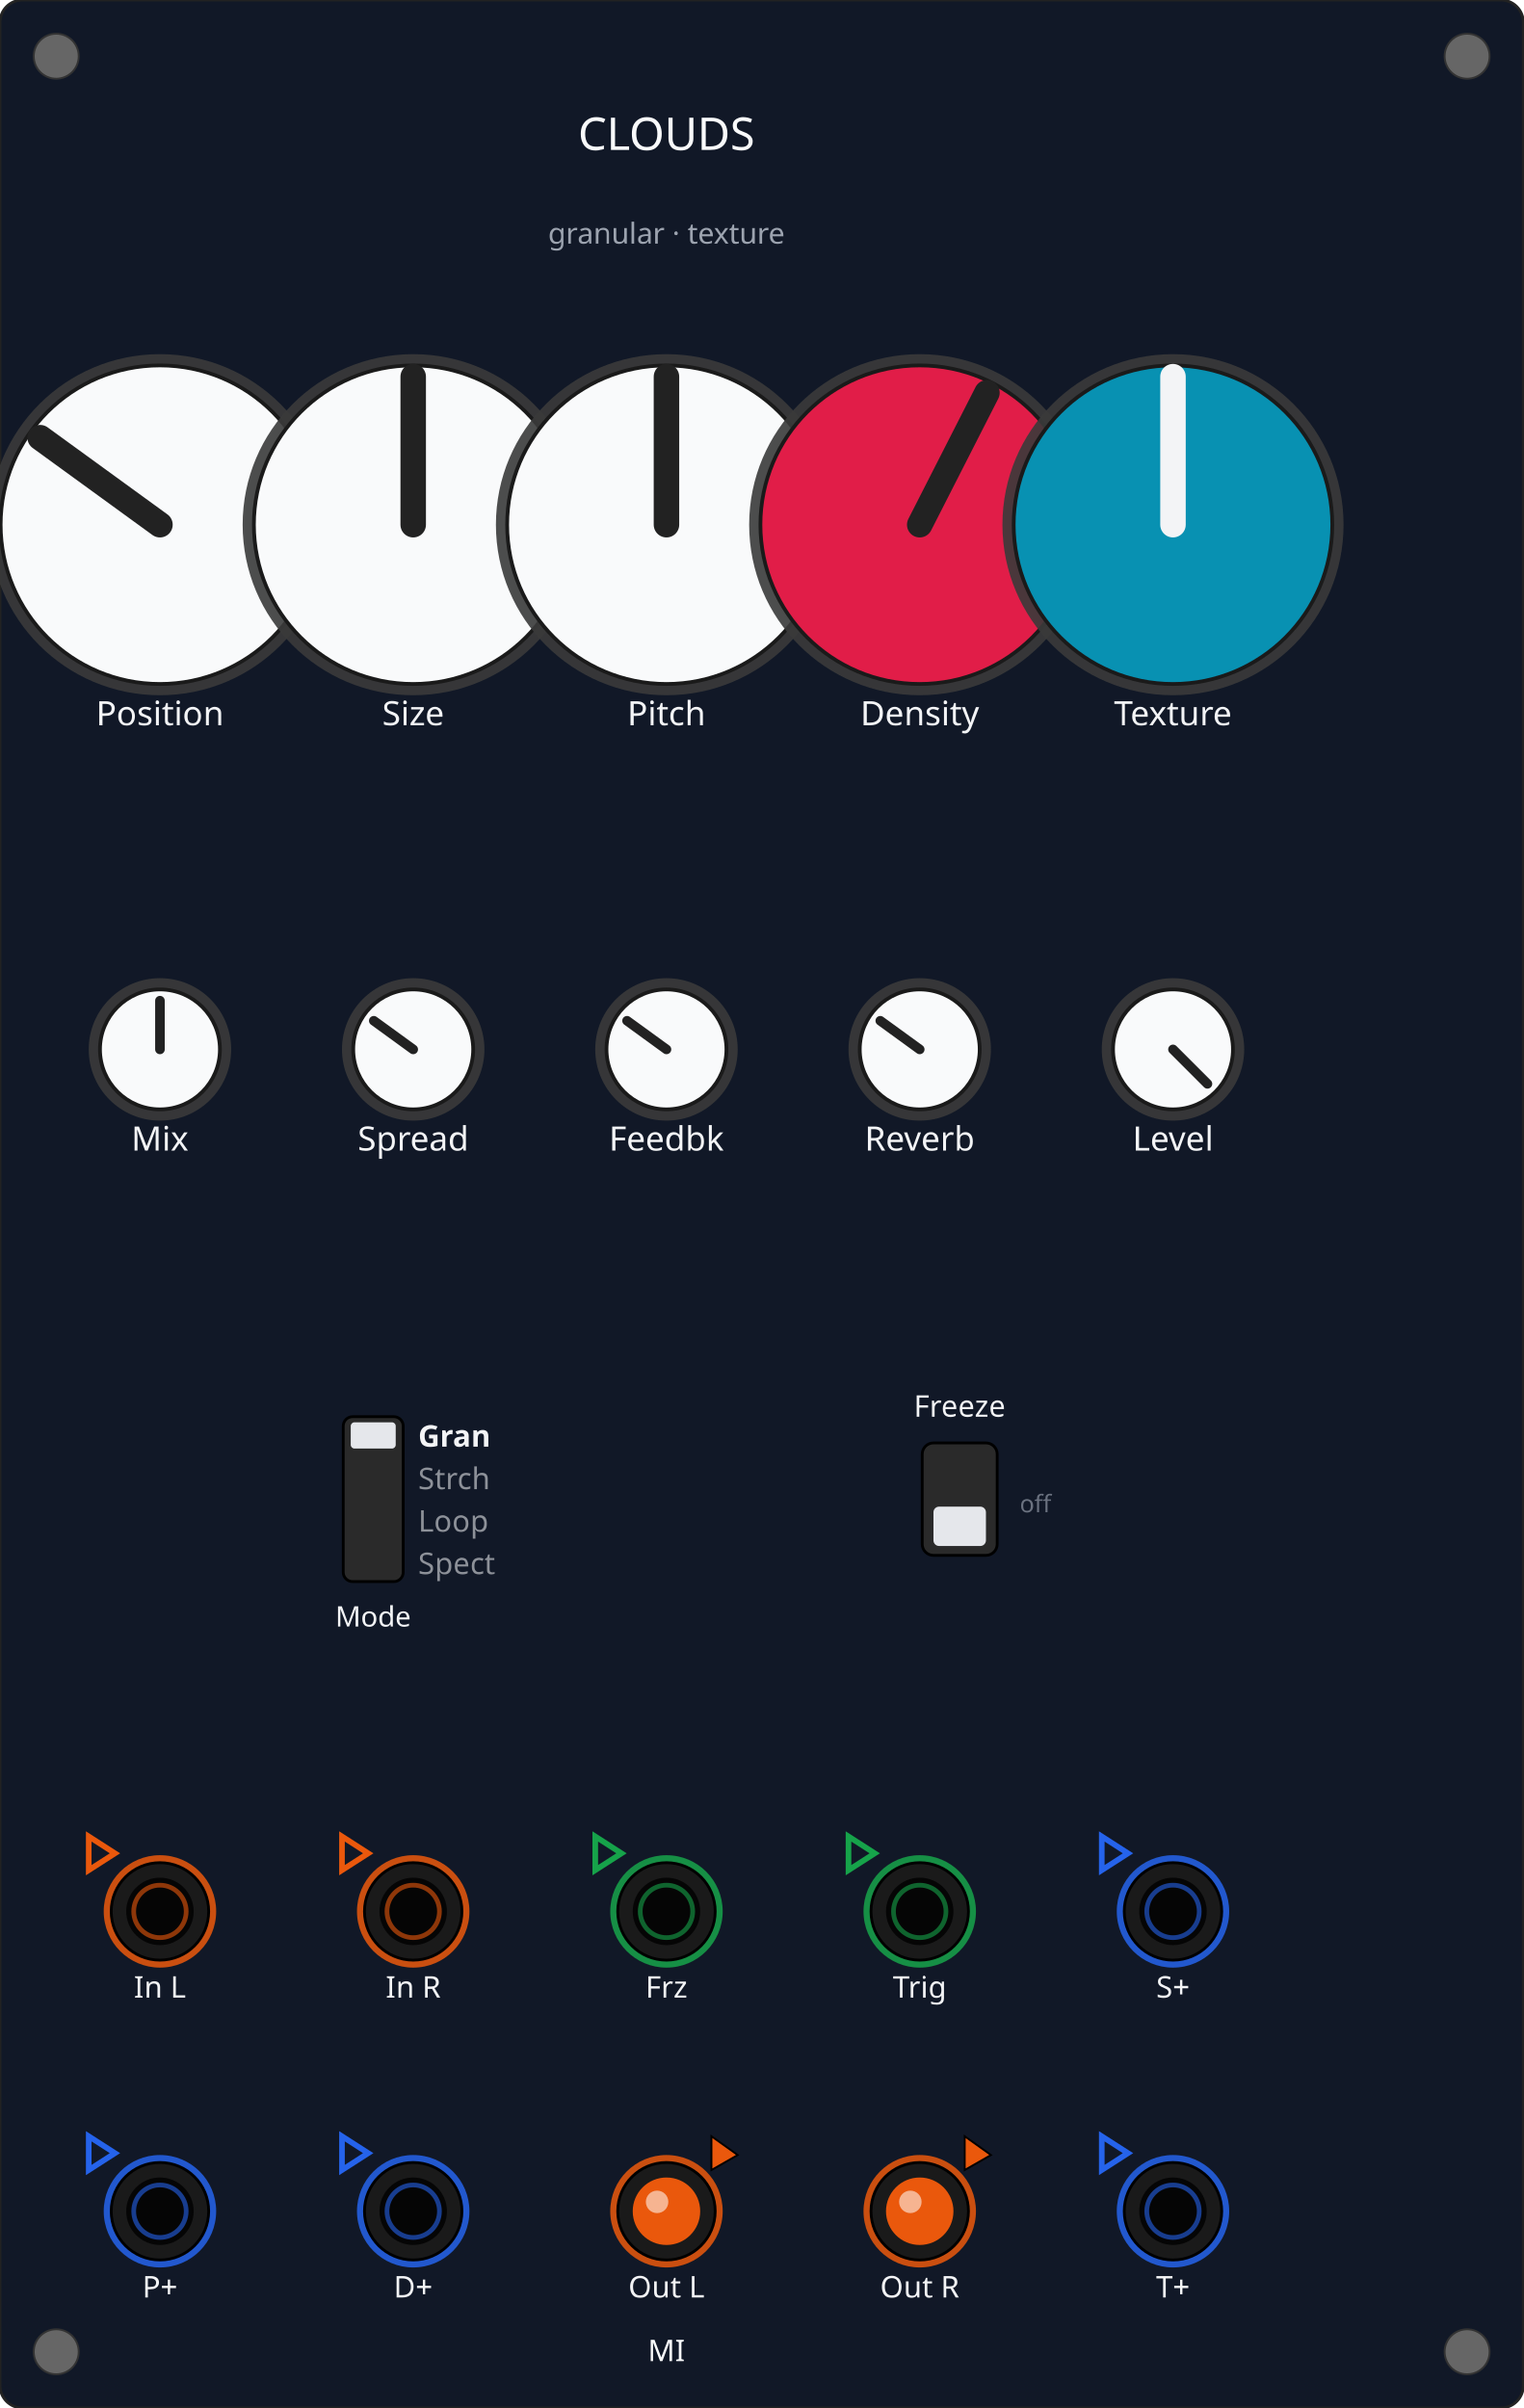
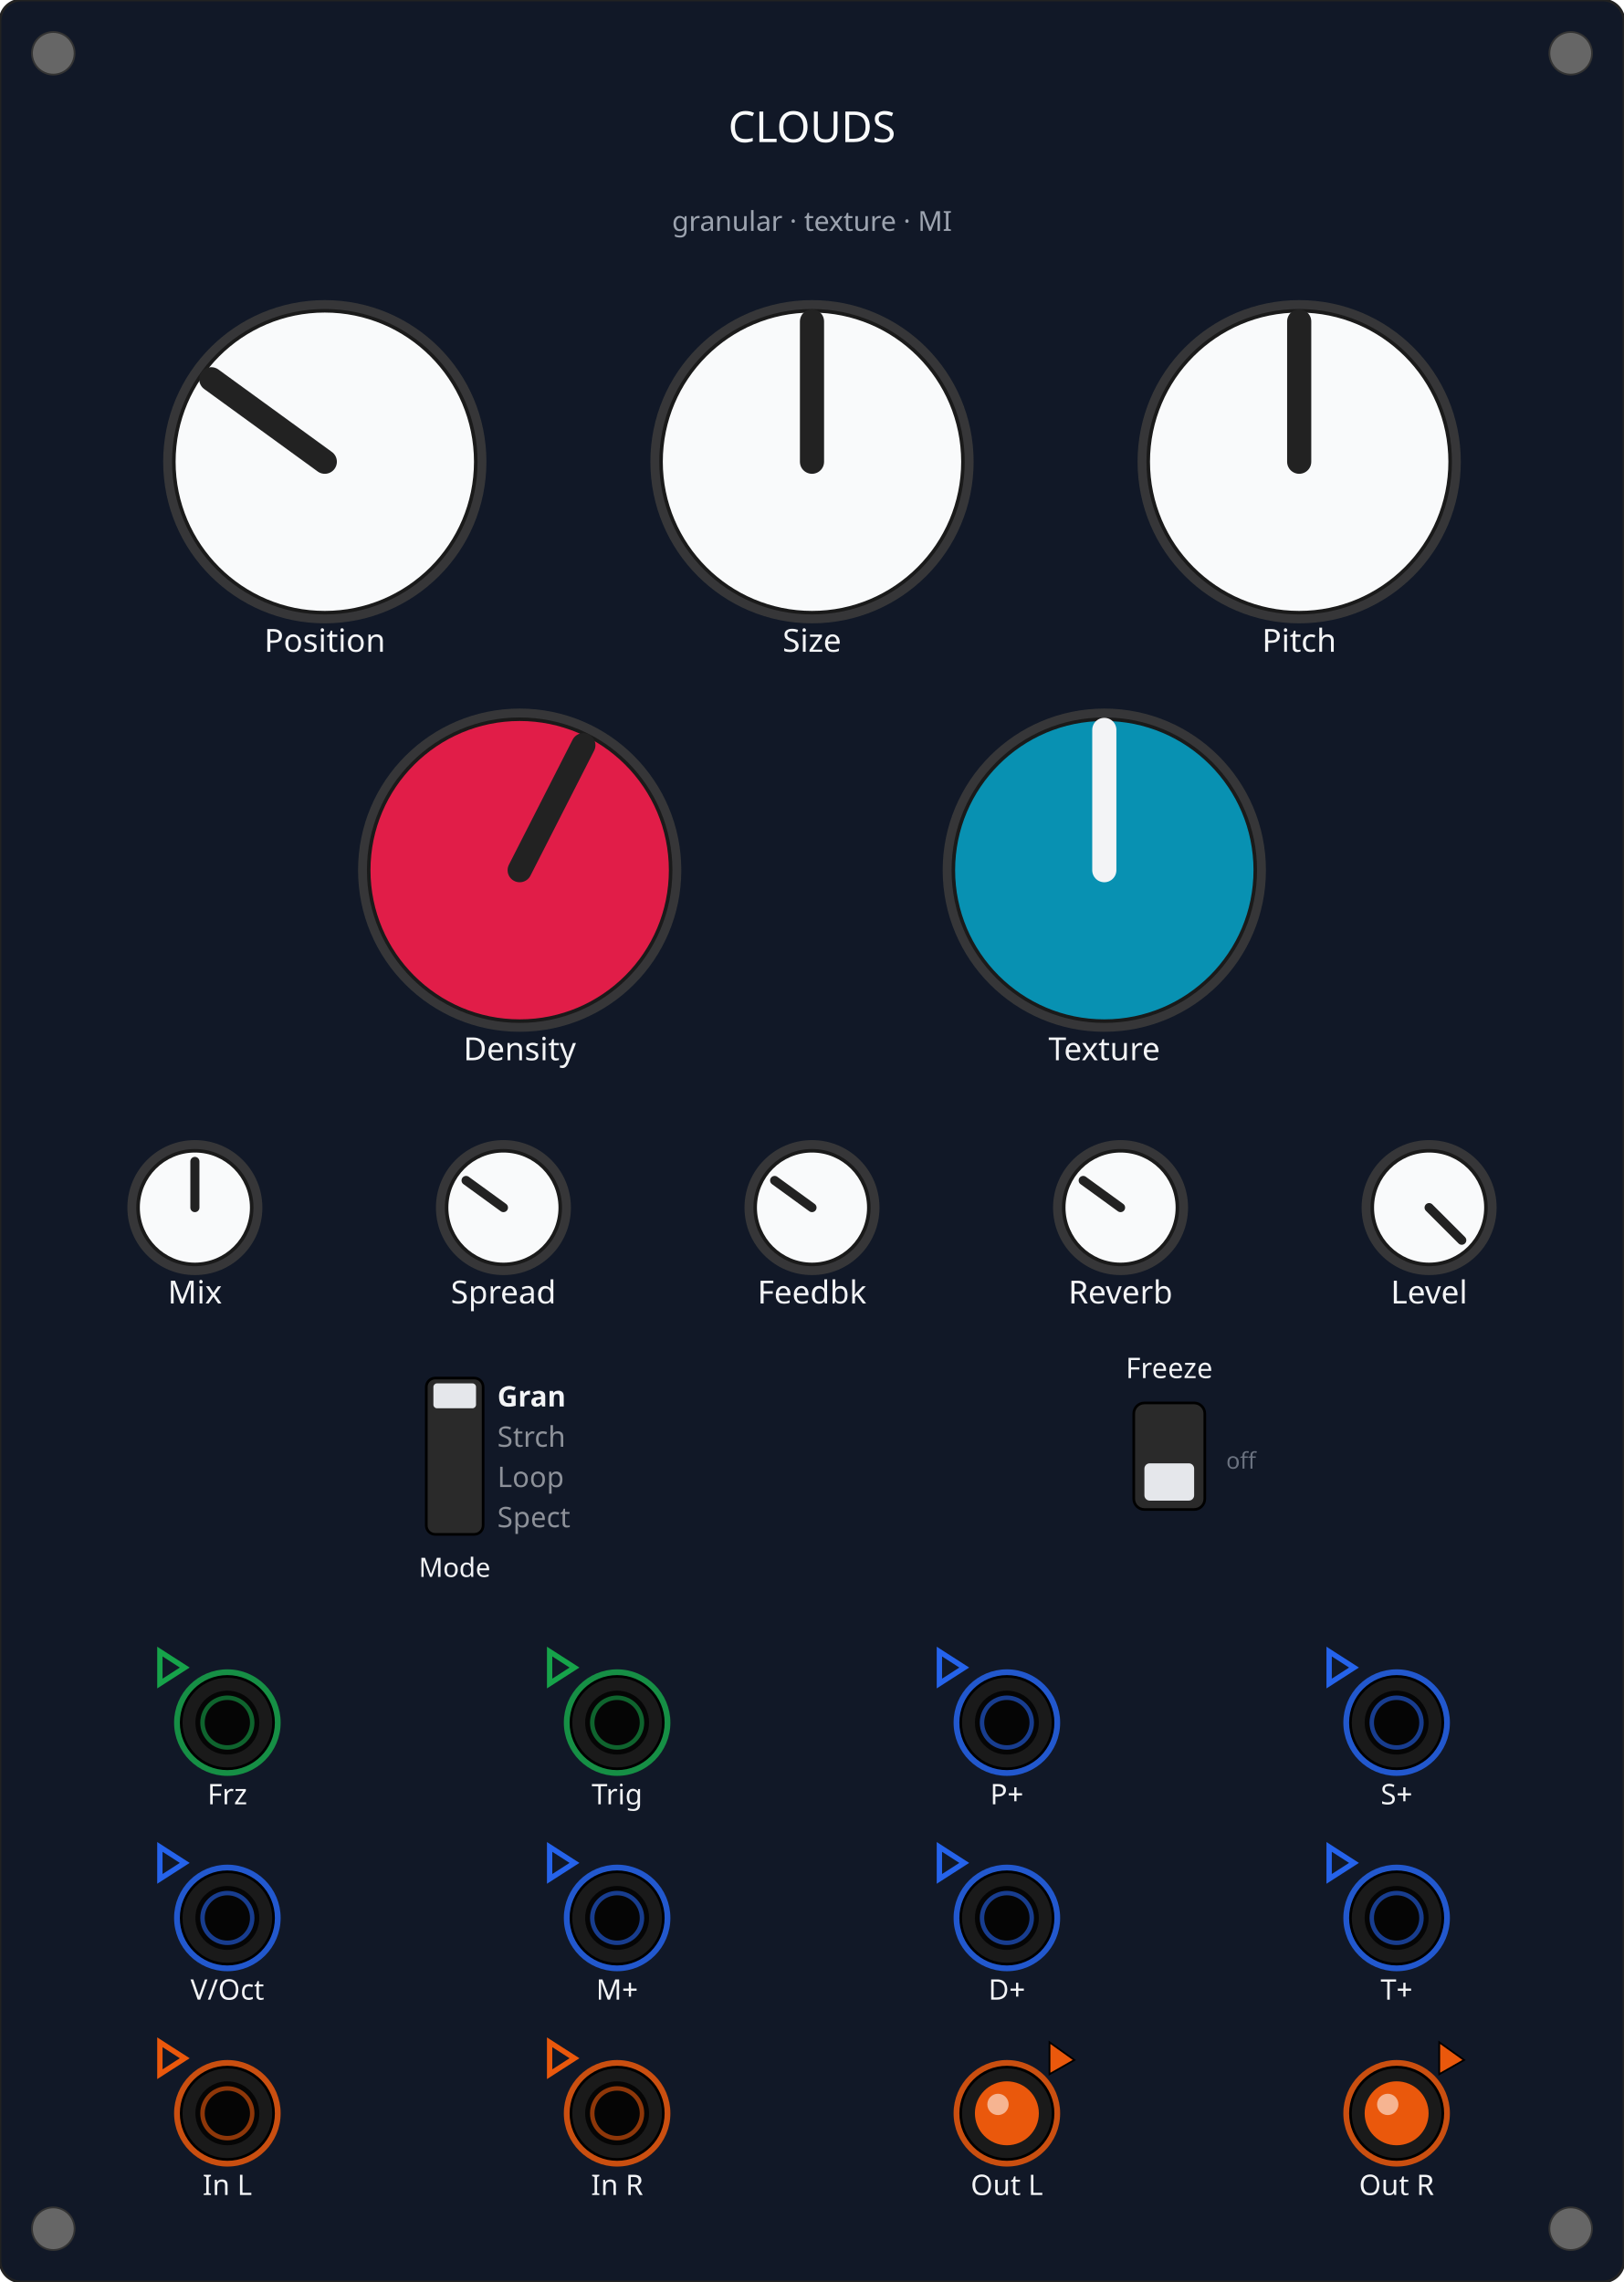
- <svg xmlns="http://www.w3.org/2000/svg" width="325.12" height="514" viewBox="0 0 81.28 128.5" style="display:block;font-family:system-ui, sans-serif;-webkit-tap-highlight-color:transparent">
-   <rect x="0" y="0" width="81.28" height="128.5" rx="1.2" ry="1.2" fill="#111827" stroke="#222" stroke-width="0.15" />
+ <svg xmlns="http://www.w3.org/2000/svg" width="365.76" height="514" viewBox="0 0 91.44 128.5" style="display:block;font-family:system-ui, sans-serif;-webkit-tap-highlight-color:transparent">
+   <rect x="0" y="0" width="91.44" height="128.5" rx="1.2" ry="1.2" fill="#111827" stroke="#222" stroke-width="0.15" />
  <circle cx="3" cy="3" r="1.2" fill="#666" stroke="#333" stroke-width="0.1" />
-   <circle cx="78.28" cy="3" r="1.2" fill="#666" stroke="#333" stroke-width="0.1" />
+   <circle cx="88.44" cy="3" r="1.2" fill="#666" stroke="#333" stroke-width="0.1" />
  <circle cx="3" cy="125.5" r="1.2" fill="#666" stroke="#333" stroke-width="0.1" />
-   <circle cx="78.28" cy="125.5" r="1.2" fill="#666" stroke="#333" stroke-width="0.1" />
-   <text x="35.56" y="8" font-size="2.4" fill="#f9fafb" text-anchor="middle" font-weight="500">CLOUDS</text>
-   <text x="35.56" y="13" font-size="1.54" fill="#9ca3af" text-anchor="middle" font-weight="500">granular · texture</text>
-   <text x="35.56" y="126" font-size="1.6" fill="#f9fafb" text-anchor="middle" font-weight="500">MI</text>
-   <g>
-     <g style="cursor:default">
-       <circle cx="8.534" cy="102" r="3" fill="#ea580c" opacity="0.85" />
-       <circle cx="8.534" cy="102" r="2.6" fill="#1a1a1a" stroke="#000" stroke-width="0.15" />
-       <circle cx="8.534" cy="102" r="1.8" fill="#050505" />
-       <circle cx="8.534" cy="102" r="1.4" fill="none" stroke="#ea580c" stroke-width="0.25" opacity="0.6" />
-       <polygon points="4.734,98 6.134,98.9 4.734,99.8" fill="none" stroke="#ea580c" stroke-width="0.3" />
-       <text x="8.534" y="106.6" font-size="1.6" fill="#f3f4f6" text-anchor="middle" font-weight="500">In L</text>
-     </g>
-   </g>
-   <g>
-     <g style="cursor:default">
-       <circle cx="22.047" cy="102" r="3" fill="#ea580c" opacity="0.85" />
-       <circle cx="22.047" cy="102" r="2.6" fill="#1a1a1a" stroke="#000" stroke-width="0.15" />
-       <circle cx="22.047" cy="102" r="1.8" fill="#050505" />
-       <circle cx="22.047" cy="102" r="1.4" fill="none" stroke="#ea580c" stroke-width="0.25" opacity="0.6" />
-       <polygon points="18.247,98 19.647,98.9 18.247,99.8" fill="none" stroke="#ea580c" stroke-width="0.3" />
-       <text x="22.047" y="106.6" font-size="1.6" fill="#f3f4f6" text-anchor="middle" font-weight="500">In R</text>
-     </g>
-   </g>
-   <g>
-     <g style="cursor:default">
-       <circle cx="35.56" cy="102" r="3" fill="#16a34a" opacity="0.85" />
-       <circle cx="35.56" cy="102" r="2.6" fill="#1a1a1a" stroke="#000" stroke-width="0.15" />
-       <circle cx="35.56" cy="102" r="1.8" fill="#050505" />
-       <circle cx="35.56" cy="102" r="1.4" fill="none" stroke="#16a34a" stroke-width="0.25" opacity="0.6" />
-       <polygon points="31.76,98 33.16,98.9 31.76,99.8" fill="none" stroke="#16a34a" stroke-width="0.3" />
-       <text x="35.56" y="106.6" font-size="1.6" fill="#f3f4f6" text-anchor="middle" font-weight="500">Frz</text>
-     </g>
-   </g>
-   <g>
-     <g style="cursor:default">
-       <circle cx="49.073" cy="102" r="3" fill="#16a34a" opacity="0.85" />
-       <circle cx="49.073" cy="102" r="2.6" fill="#1a1a1a" stroke="#000" stroke-width="0.15" />
-       <circle cx="49.073" cy="102" r="1.8" fill="#050505" />
-       <circle cx="49.073" cy="102" r="1.4" fill="none" stroke="#16a34a" stroke-width="0.25" opacity="0.6" />
-       <polygon points="45.273,98 46.673,98.9 45.273,99.8" fill="none" stroke="#16a34a" stroke-width="0.3" />
-       <text x="49.073" y="106.6" font-size="1.6" fill="#f3f4f6" text-anchor="middle" font-weight="500">Trig</text>
-     </g>
-   </g>
-   <g>
-     <g style="cursor:default">
-       <circle cx="62.586" cy="102" r="3" fill="#2563eb" opacity="0.85" />
-       <circle cx="62.586" cy="102" r="2.6" fill="#1a1a1a" stroke="#000" stroke-width="0.15" />
-       <circle cx="62.586" cy="102" r="1.8" fill="#050505" />
-       <circle cx="62.586" cy="102" r="1.4" fill="none" stroke="#2563eb" stroke-width="0.25" opacity="0.6" />
-       <polygon points="58.786,98 60.186,98.9 58.786,99.8" fill="none" stroke="#2563eb" stroke-width="0.3" />
-       <text x="62.586" y="106.6" font-size="1.6" fill="#f3f4f6" text-anchor="middle" font-weight="500">S+</text>
-     </g>
-   </g>
-   <g>
-     <g style="cursor:default">
-       <circle cx="35.56" cy="118" r="3" fill="#ea580c" opacity="0.85" />
-       <circle cx="35.56" cy="118" r="2.6" fill="#1a1a1a" stroke="#000" stroke-width="0.15" />
-       <circle cx="35.56" cy="118" r="1.8" fill="#ea580c" />
-       <circle cx="35.06" cy="117.5" r="0.6" fill="rgba(255,255,255,0.55)" />
-       <polygon points="37.96,114 39.36,115 37.96,115.8" fill="#ea580c" stroke="#000" stroke-width="0.1" />
-       <text x="35.56" y="122.6" font-size="1.6" fill="#f3f4f6" text-anchor="middle" font-weight="500">Out L</text>
-     </g>
-   </g>
-   <g>
-     <g style="cursor:default">
-       <circle cx="49.073" cy="118" r="3" fill="#ea580c" opacity="0.85" />
-       <circle cx="49.073" cy="118" r="2.6" fill="#1a1a1a" stroke="#000" stroke-width="0.15" />
-       <circle cx="49.073" cy="118" r="1.8" fill="#ea580c" />
-       <circle cx="48.573" cy="117.5" r="0.6" fill="rgba(255,255,255,0.55)" />
-       <polygon points="51.473,114 52.873,115 51.473,115.8" fill="#ea580c" stroke="#000" stroke-width="0.1" />
-       <text x="49.073" y="122.6" font-size="1.6" fill="#f3f4f6" text-anchor="middle" font-weight="500">Out R</text>
-     </g>
-   </g>
-   <g>
-     <g style="cursor:default">
-       <circle cx="8.534" cy="118" r="3" fill="#2563eb" opacity="0.85" />
-       <circle cx="8.534" cy="118" r="2.6" fill="#1a1a1a" stroke="#000" stroke-width="0.15" />
-       <circle cx="8.534" cy="118" r="1.8" fill="#050505" />
-       <circle cx="8.534" cy="118" r="1.4" fill="none" stroke="#2563eb" stroke-width="0.25" opacity="0.6" />
-       <polygon points="4.734,114 6.134,114.9 4.734,115.8" fill="none" stroke="#2563eb" stroke-width="0.3" />
-       <text x="8.534" y="122.6" font-size="1.6" fill="#f3f4f6" text-anchor="middle" font-weight="500">P+</text>
-     </g>
-   </g>
-   <g>
-     <g style="cursor:default">
-       <circle cx="22.047" cy="118" r="3" fill="#2563eb" opacity="0.85" />
-       <circle cx="22.047" cy="118" r="2.6" fill="#1a1a1a" stroke="#000" stroke-width="0.15" />
-       <circle cx="22.047" cy="118" r="1.8" fill="#050505" />
-       <circle cx="22.047" cy="118" r="1.4" fill="none" stroke="#2563eb" stroke-width="0.25" opacity="0.6" />
-       <polygon points="18.247,114 19.647,114.9 18.247,115.8" fill="none" stroke="#2563eb" stroke-width="0.3" />
-       <text x="22.047" y="122.6" font-size="1.6" fill="#f3f4f6" text-anchor="middle" font-weight="500">D+</text>
-     </g>
-   </g>
-   <g>
-     <g style="cursor:default">
-       <circle cx="62.586" cy="118" r="3" fill="#2563eb" opacity="0.85" />
-       <circle cx="62.586" cy="118" r="2.6" fill="#1a1a1a" stroke="#000" stroke-width="0.15" />
-       <circle cx="62.586" cy="118" r="1.8" fill="#050505" />
-       <circle cx="62.586" cy="118" r="1.4" fill="none" stroke="#2563eb" stroke-width="0.25" opacity="0.6" />
-       <polygon points="58.786,114 60.186,114.9 58.786,115.8" fill="none" stroke="#2563eb" stroke-width="0.3" />
-       <text x="62.586" y="122.6" font-size="1.6" fill="#f3f4f6" text-anchor="middle" font-weight="500">T+</text>
-     </g>
-   </g>
-   <g opacity="1">
-     <g style="cursor:default;touch-action:none">
-       <circle cx="8.534" cy="28" r="9.1" fill="#3a3a3a" opacity="0.9" />
-       <circle cx="8.534" cy="28" r="8.5" fill="#f9fafb" stroke="#1a1a1a" stroke-width="0.2" />
-       <line x1="8.534" y1="28" x2="2.143" y2="23.356" stroke="#222" stroke-width="1.36" stroke-linecap="round" />
-       <text x="8.534" y="38.7" font-size="1.8" fill="#f3f4f6" text-anchor="middle" font-weight="500">Position</text>
-     </g>
-   </g>
-   <g opacity="1">
-     <g style="cursor:default;touch-action:none">
-       <circle cx="22.047" cy="28" r="9.1" fill="#3a3a3a" opacity="0.9" />
-       <circle cx="22.047" cy="28" r="8.5" fill="#f9fafb" stroke="#1a1a1a" stroke-width="0.2" />
-       <line x1="22.047" y1="28" x2="22.047" y2="20.1" stroke="#222" stroke-width="1.36" stroke-linecap="round" />
-       <text x="22.047" y="38.7" font-size="1.8" fill="#f3f4f6" text-anchor="middle" font-weight="500">Size</text>
-     </g>
-   </g>
-   <g opacity="1">
-     <g style="cursor:default;touch-action:none">
-       <circle cx="35.56" cy="28" r="9.1" fill="#3a3a3a" opacity="0.9" />
-       <circle cx="35.56" cy="28" r="8.5" fill="#f9fafb" stroke="#1a1a1a" stroke-width="0.2" />
-       <line x1="35.56" y1="28" x2="35.56" y2="20.1" stroke="#222" stroke-width="1.36" stroke-linecap="round" />
-       <text x="35.56" y="38.7" font-size="1.8" fill="#f3f4f6" text-anchor="middle" font-weight="500">Pitch</text>
-     </g>
-   </g>
-   <g opacity="1">
-     <g style="cursor:default;touch-action:none">
-       <circle cx="49.073" cy="28" r="9.1" fill="#3a3a3a" opacity="0.9" />
-       <circle cx="49.073" cy="28" r="8.5" fill="#e11d48" stroke="#1a1a1a" stroke-width="0.2" />
-       <line x1="49.073" y1="28" x2="52.659" y2="20.961" stroke="#222" stroke-width="1.36" stroke-linecap="round" />
-       <text x="49.073" y="38.7" font-size="1.8" fill="#f3f4f6" text-anchor="middle" font-weight="500">Density</text>
-     </g>
-   </g>
-   <g opacity="1">
-     <g style="cursor:default;touch-action:none">
-       <circle cx="62.586" cy="28" r="9.1" fill="#3a3a3a" opacity="0.9" />
-       <circle cx="62.586" cy="28" r="8.5" fill="#0891b2" stroke="#1a1a1a" stroke-width="0.2" />
-       <line x1="62.586" y1="28" x2="62.586" y2="20.1" stroke="#f3f4f6" stroke-width="1.36" stroke-linecap="round" />
-       <text x="62.586" y="38.7" font-size="1.8" fill="#f3f4f6" text-anchor="middle" font-weight="500">Texture</text>
-     </g>
-   </g>
-   <g opacity="1">
-     <g style="cursor:default;touch-action:none">
-       <circle cx="8.534" cy="56" r="3.8" fill="#3a3a3a" opacity="0.9" />
-       <circle cx="8.534" cy="56" r="3.2" fill="#f9fafb" stroke="#1a1a1a" stroke-width="0.2" />
-       <line x1="8.534" y1="56" x2="8.534" y2="53.4" stroke="#222" stroke-width="0.512" stroke-linecap="round" />
-       <text x="8.534" y="61.4" font-size="1.8" fill="#f3f4f6" text-anchor="middle" font-weight="500">Mix</text>
-     </g>
-   </g>
-   <g opacity="1">
-     <g style="cursor:default;touch-action:none">
-       <circle cx="22.047" cy="56" r="3.8" fill="#3a3a3a" opacity="0.9" />
-       <circle cx="22.047" cy="56" r="3.2" fill="#f9fafb" stroke="#1a1a1a" stroke-width="0.2" />
-       <line x1="22.047" y1="56" x2="19.944" y2="54.472" stroke="#222" stroke-width="0.512" stroke-linecap="round" />
-       <text x="22.047" y="61.4" font-size="1.8" fill="#f3f4f6" text-anchor="middle" font-weight="500">Spread</text>
-     </g>
-   </g>
-   <g opacity="1">
-     <g style="cursor:default;touch-action:none">
-       <circle cx="35.56" cy="56" r="3.8" fill="#3a3a3a" opacity="0.9" />
-       <circle cx="35.56" cy="56" r="3.2" fill="#f9fafb" stroke="#1a1a1a" stroke-width="0.2" />
-       <line x1="35.56" y1="56" x2="33.457" y2="54.472" stroke="#222" stroke-width="0.512" stroke-linecap="round" />
-       <text x="35.56" y="61.4" font-size="1.8" fill="#f3f4f6" text-anchor="middle" font-weight="500">Feedbk</text>
-     </g>
-   </g>
-   <g opacity="1">
-     <g style="cursor:default;touch-action:none">
-       <circle cx="49.073" cy="56" r="3.8" fill="#3a3a3a" opacity="0.9" />
-       <circle cx="49.073" cy="56" r="3.2" fill="#f9fafb" stroke="#1a1a1a" stroke-width="0.2" />
-       <line x1="49.073" y1="56" x2="46.969" y2="54.472" stroke="#222" stroke-width="0.512" stroke-linecap="round" />
-       <text x="49.073" y="61.4" font-size="1.8" fill="#f3f4f6" text-anchor="middle" font-weight="500">Reverb</text>
-     </g>
-   </g>
-   <g opacity="1">
-     <g style="cursor:default;touch-action:none">
-       <circle cx="62.586" cy="56" r="3.8" fill="#3a3a3a" opacity="0.9" />
-       <circle cx="62.586" cy="56" r="3.2" fill="#f9fafb" stroke="#1a1a1a" stroke-width="0.2" />
-       <line x1="62.586" y1="56" x2="64.424" y2="57.838" stroke="#222" stroke-width="0.512" stroke-linecap="round" />
-       <text x="62.586" y="61.4" font-size="1.8" fill="#f3f4f6" text-anchor="middle" font-weight="500">Level</text>
-     </g>
-   </g>
-   <g opacity="1">
-     <g style="cursor:default">
-       <rect x="18.314" y="75.6" width="3.2" height="8.8" fill="#2a2a2a" rx="0.5" stroke="#000" stroke-width="0.15" />
-       <rect x="18.714" y="75.9" width="2.4" height="1.4" fill="#e5e7eb" rx="0.2" />
-       <text x="22.314" y="77.2" font-size="1.6" fill="#f3f4f6" opacity="1" font-weight="700">Gran</text>
-       <text x="22.314" y="79.467" font-size="1.6" fill="#f3f4f6" opacity="0.55" font-weight="400">Strch</text>
-       <text x="22.314" y="81.733" font-size="1.6" fill="#f3f4f6" opacity="0.55" font-weight="400">Loop</text>
-       <text x="22.314" y="84" font-size="1.6" fill="#f3f4f6" opacity="0.55" font-weight="400">Spect</text>
-       <text x="19.914" y="86.8" font-size="1.5" fill="#f3f4f6" text-anchor="middle">Mode</text>
-     </g>
-   </g>
-   <g opacity="1">
-     <g style="cursor:default">
-       <text x="51.206" y="75.6" font-size="1.6" fill="#f3f4f6" text-anchor="middle">Freeze</text>
-       <rect x="49.206" y="77" width="4" height="6" fill="#2a2a2a" rx="0.6" stroke="#000" stroke-width="0.15" />
-       <rect x="49.806" y="80.4" width="2.8" height="2.1" fill="#e5e7eb" rx="0.3" />
-       <text x="54.406" y="80.7" font-size="1.3" fill="#6b7280">off</text>
+   <circle cx="88.44" cy="125.5" r="1.2" fill="#666" stroke="#333" stroke-width="0.1" />
+   <text x="45.72" y="8" font-size="2.4" fill="#f9fafb" text-anchor="middle" font-weight="500">CLOUDS</text>
+   <text x="45.72" y="13" font-size="1.54" fill="#9ca3af" text-anchor="middle" font-weight="500">granular · texture · MI</text>
+   <g>
+     <g style="cursor:default">
+       <circle cx="12.802" cy="97" r="3" fill="#16a34a" opacity="0.85" />
+       <circle cx="12.802" cy="97" r="2.6" fill="#1a1a1a" stroke="#000" stroke-width="0.15" />
+       <circle cx="12.802" cy="97" r="1.8" fill="#050505" />
+       <circle cx="12.802" cy="97" r="1.4" fill="none" stroke="#16a34a" stroke-width="0.25" opacity="0.6" />
+       <polygon points="9.002,93 10.402,93.9 9.002,94.8" fill="none" stroke="#16a34a" stroke-width="0.3" />
+       <text x="12.802" y="101.6" font-size="1.6" fill="#f3f4f6" text-anchor="middle" font-weight="500">Frz</text>
+     </g>
+   </g>
+   <g>
+     <g style="cursor:default">
+       <circle cx="34.747" cy="97" r="3" fill="#16a34a" opacity="0.85" />
+       <circle cx="34.747" cy="97" r="2.6" fill="#1a1a1a" stroke="#000" stroke-width="0.15" />
+       <circle cx="34.747" cy="97" r="1.8" fill="#050505" />
+       <circle cx="34.747" cy="97" r="1.4" fill="none" stroke="#16a34a" stroke-width="0.25" opacity="0.6" />
+       <polygon points="30.947,93 32.347,93.9 30.947,94.8" fill="none" stroke="#16a34a" stroke-width="0.3" />
+       <text x="34.747" y="101.6" font-size="1.6" fill="#f3f4f6" text-anchor="middle" font-weight="500">Trig</text>
+     </g>
+   </g>
+   <g>
+     <g style="cursor:default">
+       <circle cx="56.693" cy="97" r="3" fill="#2563eb" opacity="0.85" />
+       <circle cx="56.693" cy="97" r="2.6" fill="#1a1a1a" stroke="#000" stroke-width="0.15" />
+       <circle cx="56.693" cy="97" r="1.8" fill="#050505" />
+       <circle cx="56.693" cy="97" r="1.4" fill="none" stroke="#2563eb" stroke-width="0.25" opacity="0.6" />
+       <polygon points="52.893,93 54.293,93.9 52.893,94.8" fill="none" stroke="#2563eb" stroke-width="0.3" />
+       <text x="56.693" y="101.6" font-size="1.6" fill="#f3f4f6" text-anchor="middle" font-weight="500">P+</text>
+     </g>
+   </g>
+   <g>
+     <g style="cursor:default">
+       <circle cx="78.638" cy="97" r="3" fill="#2563eb" opacity="0.85" />
+       <circle cx="78.638" cy="97" r="2.6" fill="#1a1a1a" stroke="#000" stroke-width="0.15" />
+       <circle cx="78.638" cy="97" r="1.8" fill="#050505" />
+       <circle cx="78.638" cy="97" r="1.4" fill="none" stroke="#2563eb" stroke-width="0.25" opacity="0.6" />
+       <polygon points="74.838,93 76.238,93.9 74.838,94.8" fill="none" stroke="#2563eb" stroke-width="0.3" />
+       <text x="78.638" y="101.6" font-size="1.6" fill="#f3f4f6" text-anchor="middle" font-weight="500">S+</text>
+     </g>
+   </g>
+   <g>
+     <g style="cursor:default">
+       <circle cx="12.802" cy="108" r="3" fill="#2563eb" opacity="0.85" />
+       <circle cx="12.802" cy="108" r="2.6" fill="#1a1a1a" stroke="#000" stroke-width="0.15" />
+       <circle cx="12.802" cy="108" r="1.8" fill="#050505" />
+       <circle cx="12.802" cy="108" r="1.4" fill="none" stroke="#2563eb" stroke-width="0.25" opacity="0.6" />
+       <polygon points="9.002,104 10.402,104.9 9.002,105.8" fill="none" stroke="#2563eb" stroke-width="0.3" />
+       <text x="12.802" y="112.6" font-size="1.6" fill="#f3f4f6" text-anchor="middle" font-weight="500">V/Oct</text>
+     </g>
+   </g>
+   <g>
+     <g style="cursor:default">
+       <circle cx="34.747" cy="108" r="3" fill="#2563eb" opacity="0.85" />
+       <circle cx="34.747" cy="108" r="2.6" fill="#1a1a1a" stroke="#000" stroke-width="0.15" />
+       <circle cx="34.747" cy="108" r="1.8" fill="#050505" />
+       <circle cx="34.747" cy="108" r="1.4" fill="none" stroke="#2563eb" stroke-width="0.25" opacity="0.6" />
+       <polygon points="30.947,104 32.347,104.9 30.947,105.8" fill="none" stroke="#2563eb" stroke-width="0.3" />
+       <text x="34.747" y="112.6" font-size="1.6" fill="#f3f4f6" text-anchor="middle" font-weight="500">M+</text>
+     </g>
+   </g>
+   <g>
+     <g style="cursor:default">
+       <circle cx="56.693" cy="108" r="3" fill="#2563eb" opacity="0.85" />
+       <circle cx="56.693" cy="108" r="2.6" fill="#1a1a1a" stroke="#000" stroke-width="0.15" />
+       <circle cx="56.693" cy="108" r="1.8" fill="#050505" />
+       <circle cx="56.693" cy="108" r="1.4" fill="none" stroke="#2563eb" stroke-width="0.25" opacity="0.6" />
+       <polygon points="52.893,104 54.293,104.9 52.893,105.8" fill="none" stroke="#2563eb" stroke-width="0.3" />
+       <text x="56.693" y="112.6" font-size="1.6" fill="#f3f4f6" text-anchor="middle" font-weight="500">D+</text>
+     </g>
+   </g>
+   <g>
+     <g style="cursor:default">
+       <circle cx="78.638" cy="108" r="3" fill="#2563eb" opacity="0.85" />
+       <circle cx="78.638" cy="108" r="2.6" fill="#1a1a1a" stroke="#000" stroke-width="0.15" />
+       <circle cx="78.638" cy="108" r="1.8" fill="#050505" />
+       <circle cx="78.638" cy="108" r="1.4" fill="none" stroke="#2563eb" stroke-width="0.25" opacity="0.6" />
+       <polygon points="74.838,104 76.238,104.9 74.838,105.8" fill="none" stroke="#2563eb" stroke-width="0.3" />
+       <text x="78.638" y="112.6" font-size="1.6" fill="#f3f4f6" text-anchor="middle" font-weight="500">T+</text>
+     </g>
+   </g>
+   <g>
+     <g style="cursor:default">
+       <circle cx="12.802" cy="119" r="3" fill="#ea580c" opacity="0.85" />
+       <circle cx="12.802" cy="119" r="2.6" fill="#1a1a1a" stroke="#000" stroke-width="0.15" />
+       <circle cx="12.802" cy="119" r="1.8" fill="#050505" />
+       <circle cx="12.802" cy="119" r="1.4" fill="none" stroke="#ea580c" stroke-width="0.25" opacity="0.6" />
+       <polygon points="9.002,115 10.402,115.9 9.002,116.8" fill="none" stroke="#ea580c" stroke-width="0.3" />
+       <text x="12.802" y="123.6" font-size="1.6" fill="#f3f4f6" text-anchor="middle" font-weight="500">In L</text>
+     </g>
+   </g>
+   <g>
+     <g style="cursor:default">
+       <circle cx="34.747" cy="119" r="3" fill="#ea580c" opacity="0.85" />
+       <circle cx="34.747" cy="119" r="2.6" fill="#1a1a1a" stroke="#000" stroke-width="0.15" />
+       <circle cx="34.747" cy="119" r="1.8" fill="#050505" />
+       <circle cx="34.747" cy="119" r="1.4" fill="none" stroke="#ea580c" stroke-width="0.25" opacity="0.6" />
+       <polygon points="30.947,115 32.347,115.9 30.947,116.8" fill="none" stroke="#ea580c" stroke-width="0.3" />
+       <text x="34.747" y="123.6" font-size="1.6" fill="#f3f4f6" text-anchor="middle" font-weight="500">In R</text>
+     </g>
+   </g>
+   <g>
+     <g style="cursor:default">
+       <circle cx="56.693" cy="119" r="3" fill="#ea580c" opacity="0.85" />
+       <circle cx="56.693" cy="119" r="2.6" fill="#1a1a1a" stroke="#000" stroke-width="0.15" />
+       <circle cx="56.693" cy="119" r="1.8" fill="#ea580c" />
+       <circle cx="56.193" cy="118.5" r="0.6" fill="rgba(255,255,255,0.55)" />
+       <polygon points="59.093,115 60.493,116 59.093,116.8" fill="#ea580c" stroke="#000" stroke-width="0.1" />
+       <text x="56.693" y="123.6" font-size="1.6" fill="#f3f4f6" text-anchor="middle" font-weight="500">Out L</text>
+     </g>
+   </g>
+   <g>
+     <g style="cursor:default">
+       <circle cx="78.638" cy="119" r="3" fill="#ea580c" opacity="0.85" />
+       <circle cx="78.638" cy="119" r="2.6" fill="#1a1a1a" stroke="#000" stroke-width="0.15" />
+       <circle cx="78.638" cy="119" r="1.8" fill="#ea580c" />
+       <circle cx="78.138" cy="118.5" r="0.6" fill="rgba(255,255,255,0.55)" />
+       <polygon points="81.038,115 82.438,116 81.038,116.8" fill="#ea580c" stroke="#000" stroke-width="0.1" />
+       <text x="78.638" y="123.6" font-size="1.6" fill="#f3f4f6" text-anchor="middle" font-weight="500">Out R</text>
+     </g>
+   </g>
+   <g opacity="1">
+     <g style="cursor:default;touch-action:none">
+       <circle cx="18.288" cy="26" r="9.1" fill="#3a3a3a" opacity="0.9" />
+       <circle cx="18.288" cy="26" r="8.5" fill="#f9fafb" stroke="#1a1a1a" stroke-width="0.2" />
+       <line x1="18.288" y1="26" x2="11.897" y2="21.356" stroke="#222" stroke-width="1.36" stroke-linecap="round" />
+       <text x="18.288" y="36.7" font-size="1.8" fill="#f3f4f6" text-anchor="middle" font-weight="500">Position</text>
+     </g>
+   </g>
+   <g opacity="1">
+     <g style="cursor:default;touch-action:none">
+       <circle cx="45.72" cy="26" r="9.1" fill="#3a3a3a" opacity="0.9" />
+       <circle cx="45.72" cy="26" r="8.5" fill="#f9fafb" stroke="#1a1a1a" stroke-width="0.2" />
+       <line x1="45.72" y1="26" x2="45.72" y2="18.1" stroke="#222" stroke-width="1.36" stroke-linecap="round" />
+       <text x="45.72" y="36.7" font-size="1.8" fill="#f3f4f6" text-anchor="middle" font-weight="500">Size</text>
+     </g>
+   </g>
+   <g opacity="1">
+     <g style="cursor:default;touch-action:none">
+       <circle cx="73.152" cy="26" r="9.1" fill="#3a3a3a" opacity="0.9" />
+       <circle cx="73.152" cy="26" r="8.5" fill="#f9fafb" stroke="#1a1a1a" stroke-width="0.2" />
+       <line x1="73.152" y1="26" x2="73.152" y2="18.1" stroke="#222" stroke-width="1.36" stroke-linecap="round" />
+       <text x="73.152" y="36.7" font-size="1.8" fill="#f3f4f6" text-anchor="middle" font-weight="500">Pitch</text>
+     </g>
+   </g>
+   <g opacity="1">
+     <g style="cursor:default;touch-action:none">
+       <circle cx="29.261" cy="49" r="9.1" fill="#3a3a3a" opacity="0.9" />
+       <circle cx="29.261" cy="49" r="8.5" fill="#e11d48" stroke="#1a1a1a" stroke-width="0.2" />
+       <line x1="29.261" y1="49" x2="32.847" y2="41.961" stroke="#222" stroke-width="1.36" stroke-linecap="round" />
+       <text x="29.261" y="59.7" font-size="1.8" fill="#f3f4f6" text-anchor="middle" font-weight="500">Density</text>
+     </g>
+   </g>
+   <g opacity="1">
+     <g style="cursor:default;touch-action:none">
+       <circle cx="62.179" cy="49" r="9.1" fill="#3a3a3a" opacity="0.9" />
+       <circle cx="62.179" cy="49" r="8.5" fill="#0891b2" stroke="#1a1a1a" stroke-width="0.2" />
+       <line x1="62.179" y1="49" x2="62.179" y2="41.1" stroke="#f3f4f6" stroke-width="1.36" stroke-linecap="round" />
+       <text x="62.179" y="59.7" font-size="1.8" fill="#f3f4f6" text-anchor="middle" font-weight="500">Texture</text>
+     </g>
+   </g>
+   <g opacity="1">
+     <g style="cursor:default;touch-action:none">
+       <circle cx="10.973" cy="68" r="3.8" fill="#3a3a3a" opacity="0.9" />
+       <circle cx="10.973" cy="68" r="3.2" fill="#f9fafb" stroke="#1a1a1a" stroke-width="0.2" />
+       <line x1="10.973" y1="68" x2="10.973" y2="65.4" stroke="#222" stroke-width="0.512" stroke-linecap="round" />
+       <text x="10.973" y="73.4" font-size="1.8" fill="#f3f4f6" text-anchor="middle" font-weight="500">Mix</text>
+     </g>
+   </g>
+   <g opacity="1">
+     <g style="cursor:default;touch-action:none">
+       <circle cx="28.346" cy="68" r="3.8" fill="#3a3a3a" opacity="0.9" />
+       <circle cx="28.346" cy="68" r="3.2" fill="#f9fafb" stroke="#1a1a1a" stroke-width="0.2" />
+       <line x1="28.346" y1="68" x2="26.243" y2="66.472" stroke="#222" stroke-width="0.512" stroke-linecap="round" />
+       <text x="28.346" y="73.4" font-size="1.8" fill="#f3f4f6" text-anchor="middle" font-weight="500">Spread</text>
+     </g>
+   </g>
+   <g opacity="1">
+     <g style="cursor:default;touch-action:none">
+       <circle cx="45.72" cy="68" r="3.8" fill="#3a3a3a" opacity="0.9" />
+       <circle cx="45.72" cy="68" r="3.2" fill="#f9fafb" stroke="#1a1a1a" stroke-width="0.2" />
+       <line x1="45.72" y1="68" x2="43.617" y2="66.472" stroke="#222" stroke-width="0.512" stroke-linecap="round" />
+       <text x="45.72" y="73.4" font-size="1.8" fill="#f3f4f6" text-anchor="middle" font-weight="500">Feedbk</text>
+     </g>
+   </g>
+   <g opacity="1">
+     <g style="cursor:default;touch-action:none">
+       <circle cx="63.094" cy="68" r="3.8" fill="#3a3a3a" opacity="0.9" />
+       <circle cx="63.094" cy="68" r="3.2" fill="#f9fafb" stroke="#1a1a1a" stroke-width="0.2" />
+       <line x1="63.094" y1="68" x2="60.99" y2="66.472" stroke="#222" stroke-width="0.512" stroke-linecap="round" />
+       <text x="63.094" y="73.4" font-size="1.8" fill="#f3f4f6" text-anchor="middle" font-weight="500">Reverb</text>
+     </g>
+   </g>
+   <g opacity="1">
+     <g style="cursor:default;touch-action:none">
+       <circle cx="80.467" cy="68" r="3.8" fill="#3a3a3a" opacity="0.9" />
+       <circle cx="80.467" cy="68" r="3.2" fill="#f9fafb" stroke="#1a1a1a" stroke-width="0.2" />
+       <line x1="80.467" y1="68" x2="82.306" y2="69.838" stroke="#222" stroke-width="0.512" stroke-linecap="round" />
+       <text x="80.467" y="73.4" font-size="1.8" fill="#f3f4f6" text-anchor="middle" font-weight="500">Level</text>
+     </g>
+   </g>
+   <g opacity="1">
+     <g style="cursor:default">
+       <rect x="24.003" y="77.6" width="3.2" height="8.8" fill="#2a2a2a" rx="0.5" stroke="#000" stroke-width="0.15" />
+       <rect x="24.403" y="77.9" width="2.4" height="1.4" fill="#e5e7eb" rx="0.2" />
+       <text x="28.003" y="79.2" font-size="1.6" fill="#f3f4f6" opacity="1" font-weight="700">Gran</text>
+       <text x="28.003" y="81.467" font-size="1.6" fill="#f3f4f6" opacity="0.55" font-weight="400">Strch</text>
+       <text x="28.003" y="83.733" font-size="1.6" fill="#f3f4f6" opacity="0.55" font-weight="400">Loop</text>
+       <text x="28.003" y="86" font-size="1.6" fill="#f3f4f6" opacity="0.55" font-weight="400">Spect</text>
+       <text x="25.603" y="88.8" font-size="1.5" fill="#f3f4f6" text-anchor="middle">Mode</text>
+     </g>
+   </g>
+   <g opacity="1">
+     <g style="cursor:default">
+       <text x="65.837" y="77.6" font-size="1.6" fill="#f3f4f6" text-anchor="middle">Freeze</text>
+       <rect x="63.837" y="79" width="4" height="6" fill="#2a2a2a" rx="0.6" stroke="#000" stroke-width="0.15" />
+       <rect x="64.437" y="82.4" width="2.8" height="2.1" fill="#e5e7eb" rx="0.3" />
+       <text x="69.037" y="82.7" font-size="1.3" fill="#6b7280">off</text>
    </g>
  </g>
</svg>
